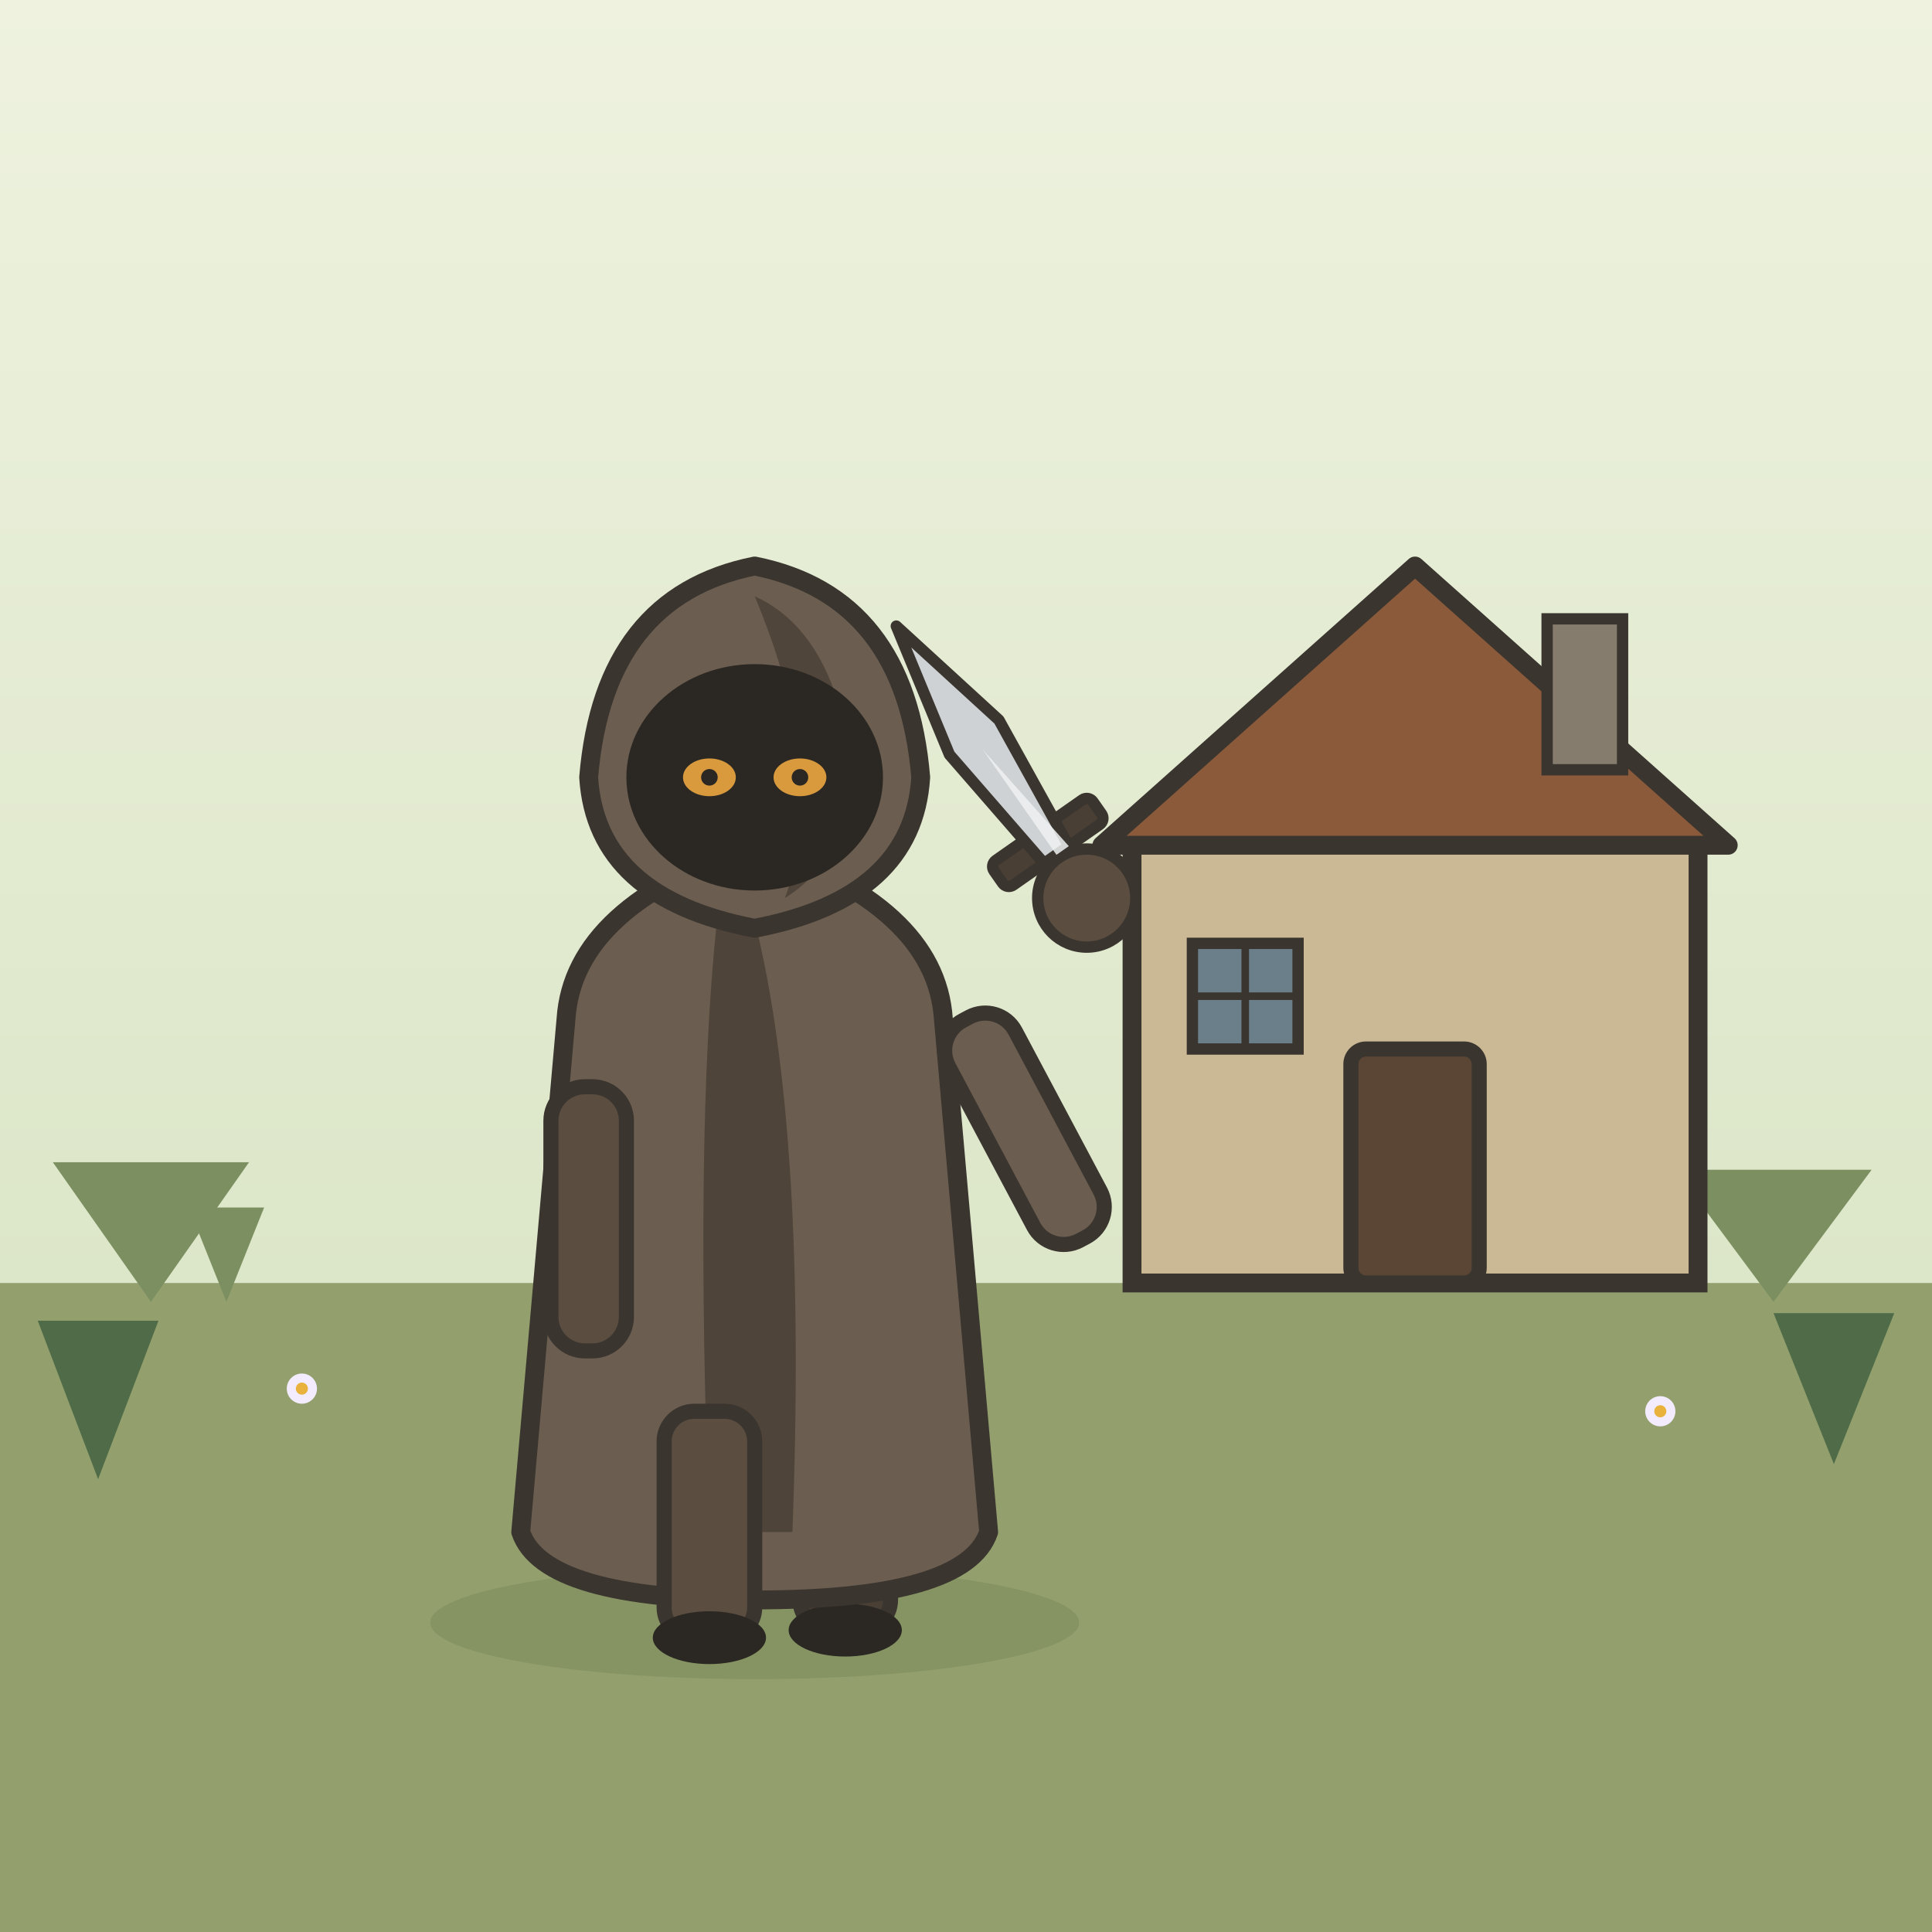
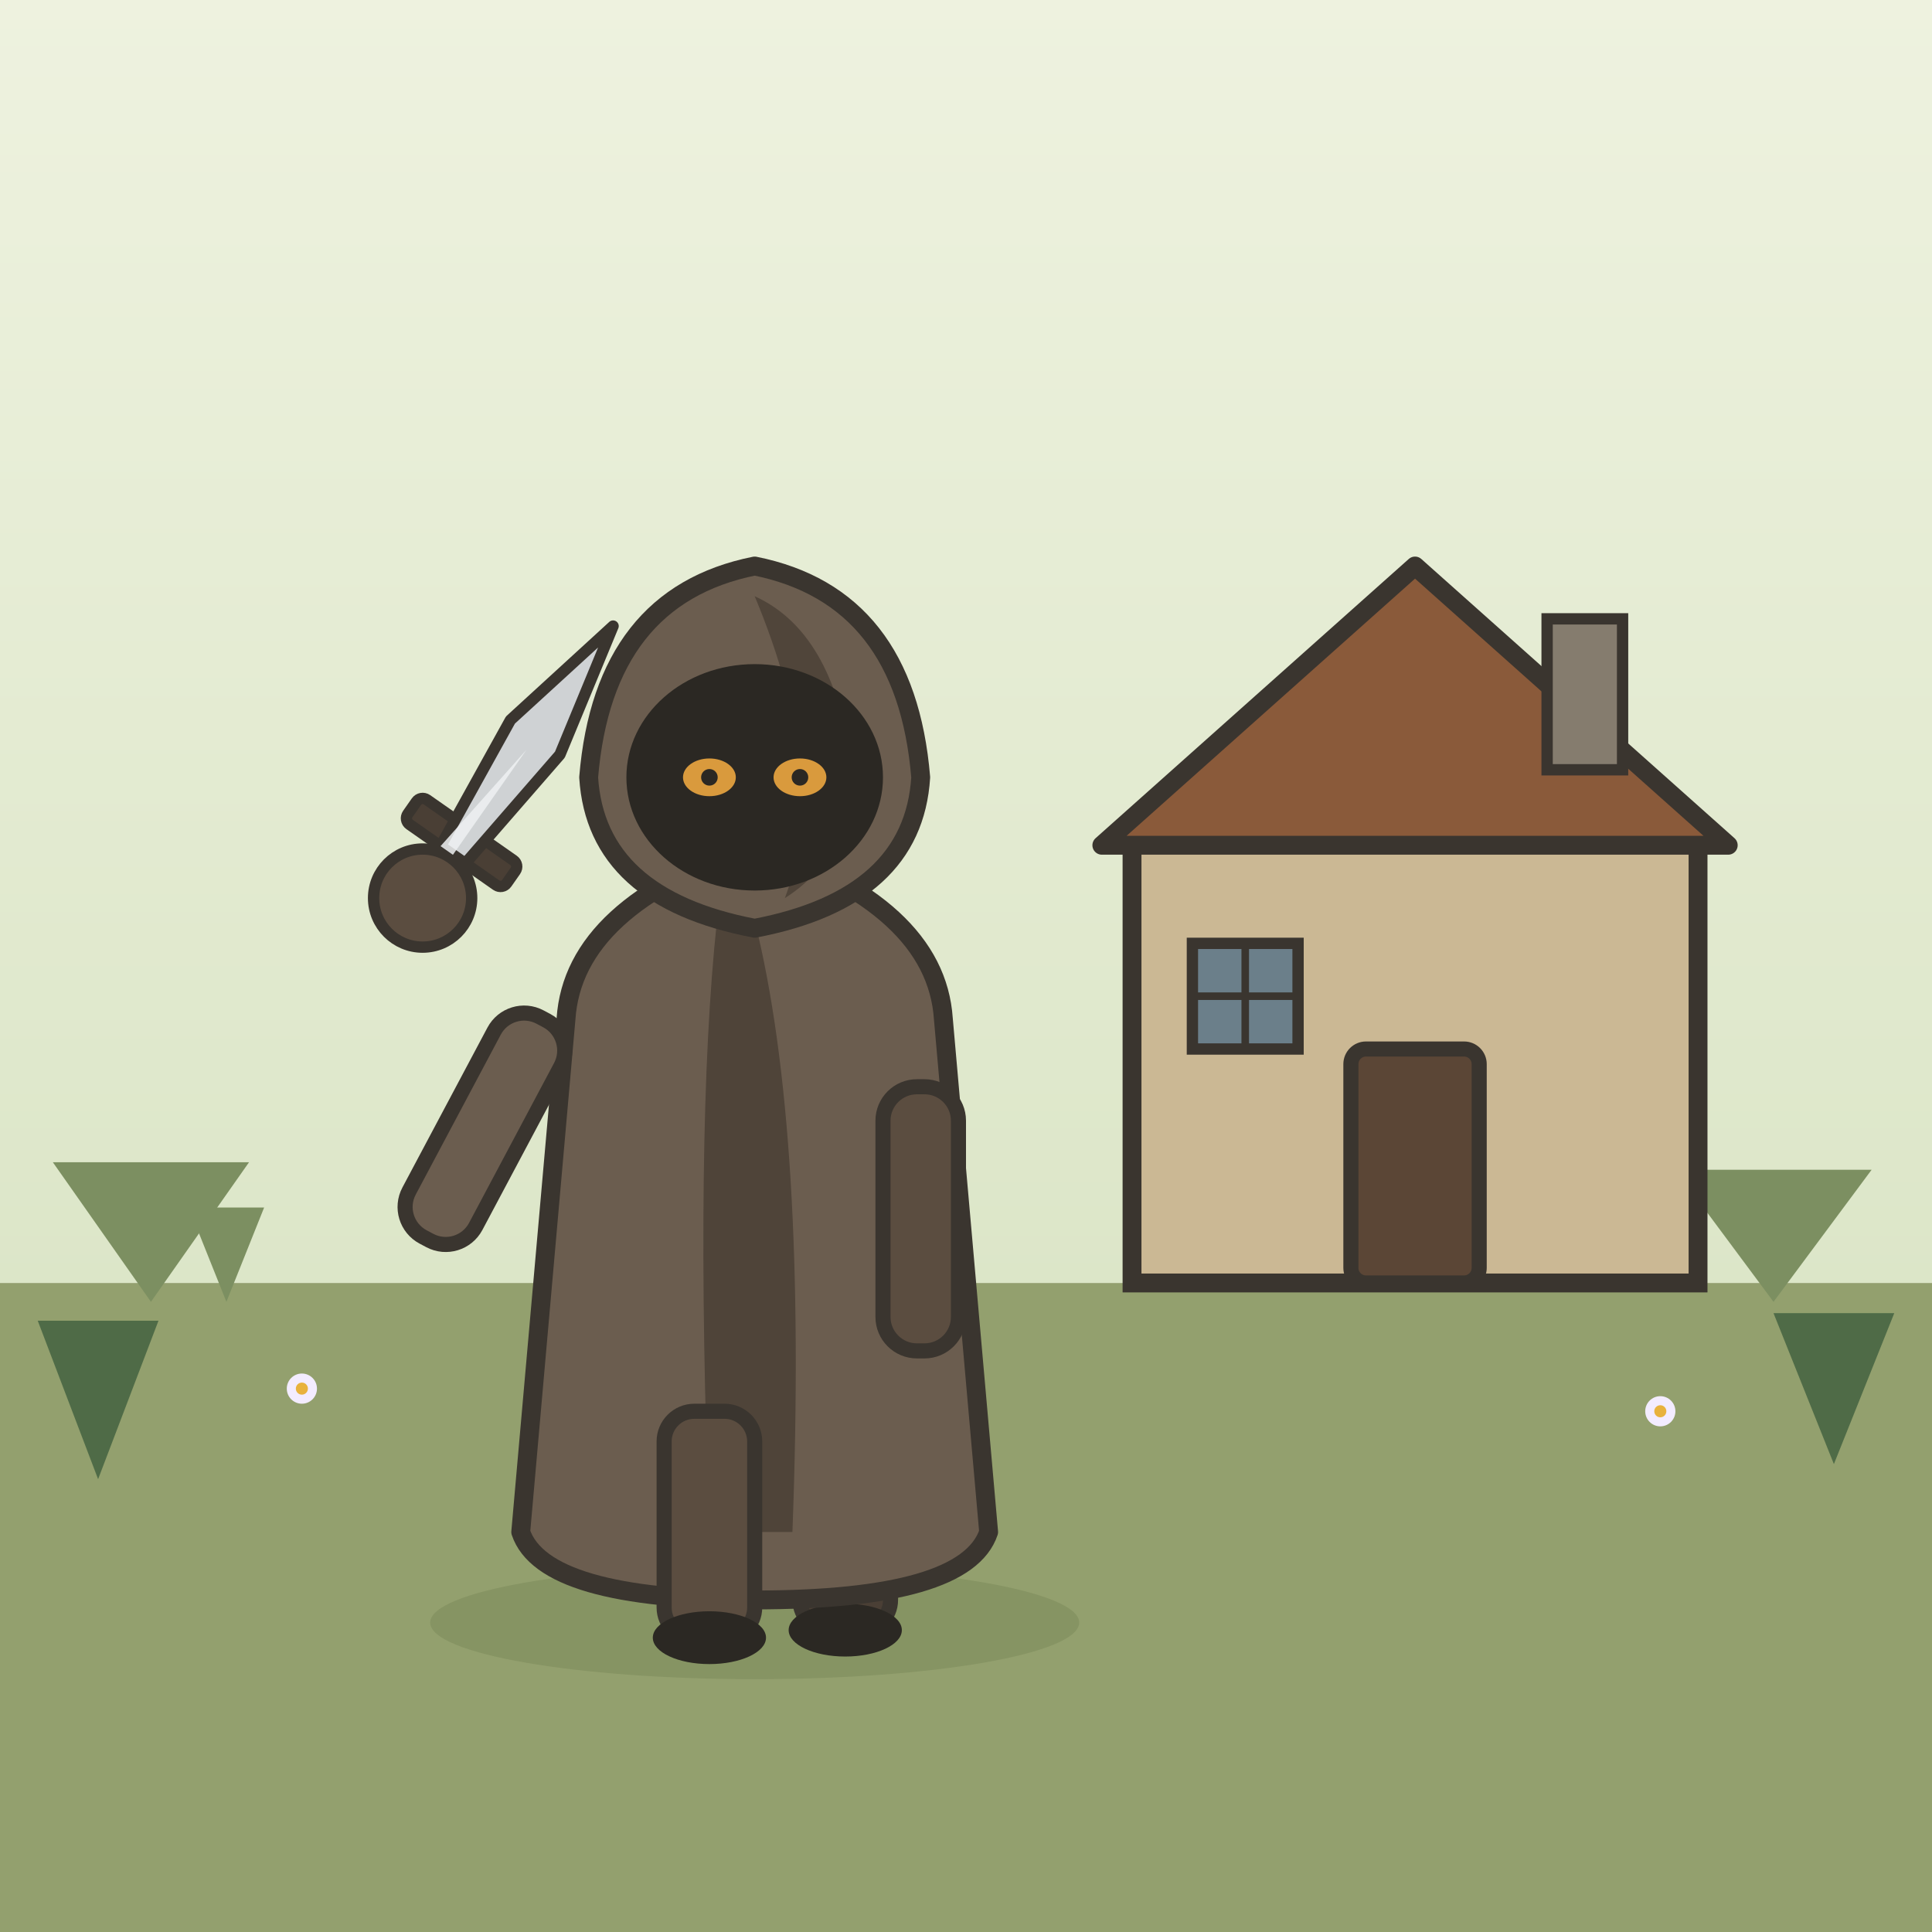
<svg xmlns="http://www.w3.org/2000/svg" viewBox="0 0 512 512" width="512" height="512">
  <defs>
    <linearGradient id="sky" x1="0" y1="0" x2="0" y2="1">
      <stop offset="0%" stop-color="#eef2df" />
      <stop offset="100%" stop-color="#dce6c8" />
    </linearGradient>
  </defs>
  <rect x="0" y="0" width="512" height="340" fill="url(#sky)" />
  <rect x="0" y="340" width="512" height="172" fill="#93a06e" />
  <g fill="#7c8f61">
    <polygon points="40,345 14,308 66,308" />
    <polygon points="470,345 444,310 496,310" />
  </g>
  <g>
    <rect x="300" y="222" width="150" height="118" fill="#cbb894" stroke="#3a352f" stroke-width="5" />
    <polygon points="292,224 375,150 458,224" fill="#8a5a3a" stroke="#3a352f" stroke-width="5" stroke-linejoin="round" />
    <rect x="410" y="164" width="20" height="40" fill="#857c6e" stroke="#3a352f" stroke-width="3" />
    <rect x="358" y="278" width="34" height="62" rx="4" fill="#5b4636" stroke="#3a352f" stroke-width="4" />
    <rect x="316" y="250" width="28" height="28" fill="#6b7f8a" stroke="#3a352f" stroke-width="3" />
    <line x1="330" y1="250" x2="330" y2="278" stroke="#3a352f" stroke-width="2" />
    <line x1="316" y1="264" x2="344" y2="264" stroke="#3a352f" stroke-width="2" />
  </g>
  <g fill="#7c8f61">
    <polygon points="60,345 50,320 70,320" />
    <polygon points="470,340 460,318 480,318" />
  </g>
  <g fill="#4f6b47">
    <polygon points="26,392 10,350 42,350" />
    <polygon points="486,388 470,348 502,348" />
  </g>
  <g>
    <circle cx="80" cy="368" r="4" fill="#f3ecff" />
    <circle cx="80" cy="368" r="1.6" fill="#e8b23d" />
    <circle cx="440" cy="374" r="4" fill="#f3ecff" />
    <circle cx="440" cy="374" r="1.6" fill="#e8b23d" />
  </g>
  <ellipse cx="200" cy="430" rx="86" ry="15" fill="#7c8a5a" opacity="0.55" />
  <rect x="212" y="368" width="24" height="64" rx="8" fill="#4a3f35" stroke="#3a352f" stroke-width="4" />
  <ellipse cx="224" cy="432" rx="15" ry="7" fill="#2b2823" />
  <path d="M150,270 Q152,240 200,224 Q248,240 250,270            L262,406 Q256,424 200,424 Q144,424 138,406 Z" fill="#6b5d4f" stroke="#3a352f" stroke-width="5" stroke-linejoin="round" />
  <path d="M200,244 Q214,300 210,406 L188,406 Q184,300 190,244 Z" fill="#4a3f35" opacity="0.85" />
  <rect x="176" y="374" width="24" height="60" rx="8" fill="#5b4d40" stroke="#3a352f" stroke-width="4" />
  <ellipse cx="188" cy="434" rx="15" ry="7" fill="#2b2823" />
-   <rect x="146" y="288" width="20" height="70" rx="9" fill="#5b4d40" stroke="#3a352f" stroke-width="4" />
-   <rect x="246" y="270" width="20" height="66" rx="9" fill="#6b5d4f" stroke="#3a352f" stroke-width="4" transform="rotate(-28 256 270)" />
-   <circle cx="288" cy="238" r="13" fill="#5b4d40" stroke="#3a352f" stroke-width="3" />
-   <g transform="rotate(-35 288 238)">
-     <rect x="284" y="196" width="8" height="24" rx="3" fill="#5b4636" stroke="#3a352f" stroke-width="3" />
-     <rect x="272" y="216" width="32" height="8" rx="2" fill="#4a3f35" stroke="#3a352f" stroke-width="3" />
-     <polygon points="284,224 292,224 296,186 288,150 280,186" fill="#cfd2d4" stroke="#3a352f" stroke-width="3" stroke-linejoin="round" />
-     <polygon points="288,190 292,224 288,224" fill="#eef1f2" opacity="0.85" />
+   <rect x="234" y="288" width="20" height="70" rx="9" fill="#5b4d40" stroke="#3a352f" stroke-width="4" />
+   <rect x="134" y="270" width="20" height="66" rx="9" fill="#6b5d4f" stroke="#3a352f" stroke-width="4" transform="rotate(28 144 270)" />
+   <circle cx="112" cy="238" r="13" fill="#5b4d40" stroke="#3a352f" stroke-width="3" />
+   <g transform="rotate(35 112 238)">
+     <rect x="108" y="196" width="8" height="24" rx="3" fill="#5b4636" stroke="#3a352f" stroke-width="3" />
+     <rect x="96" y="216" width="32" height="8" rx="2" fill="#4a3f35" stroke="#3a352f" stroke-width="3" />
+     <polygon points="116,224 108,224 104,186 112,150 120,186" fill="#cfd2d4" stroke="#3a352f" stroke-width="3" stroke-linejoin="round" />
+     <polygon points="112,190 108,224 112,224" fill="#eef1f2" opacity="0.85" />
  </g>
  <path d="M200,150 Q160,158 156,206 Q158,238 200,246 Q242,238 244,206 Q240,158 200,150 Z" fill="#6b5d4f" stroke="#3a352f" stroke-width="5" stroke-linejoin="round" />
  <path d="M200,158 Q222,168 226,206 Q224,228 208,238 Q220,206 200,158 Z" fill="#4a3f35" opacity="0.8" />
  <ellipse cx="200" cy="206" rx="34" ry="30" fill="#2b2823" />
  <ellipse cx="188" cy="206" rx="7" ry="5" fill="#d99a3d" />
  <ellipse cx="212" cy="206" rx="7" ry="5" fill="#d99a3d" />
  <circle cx="188" cy="206" r="2.2" fill="#2b2823" />
  <circle cx="212" cy="206" r="2.2" fill="#2b2823" />
</svg>
